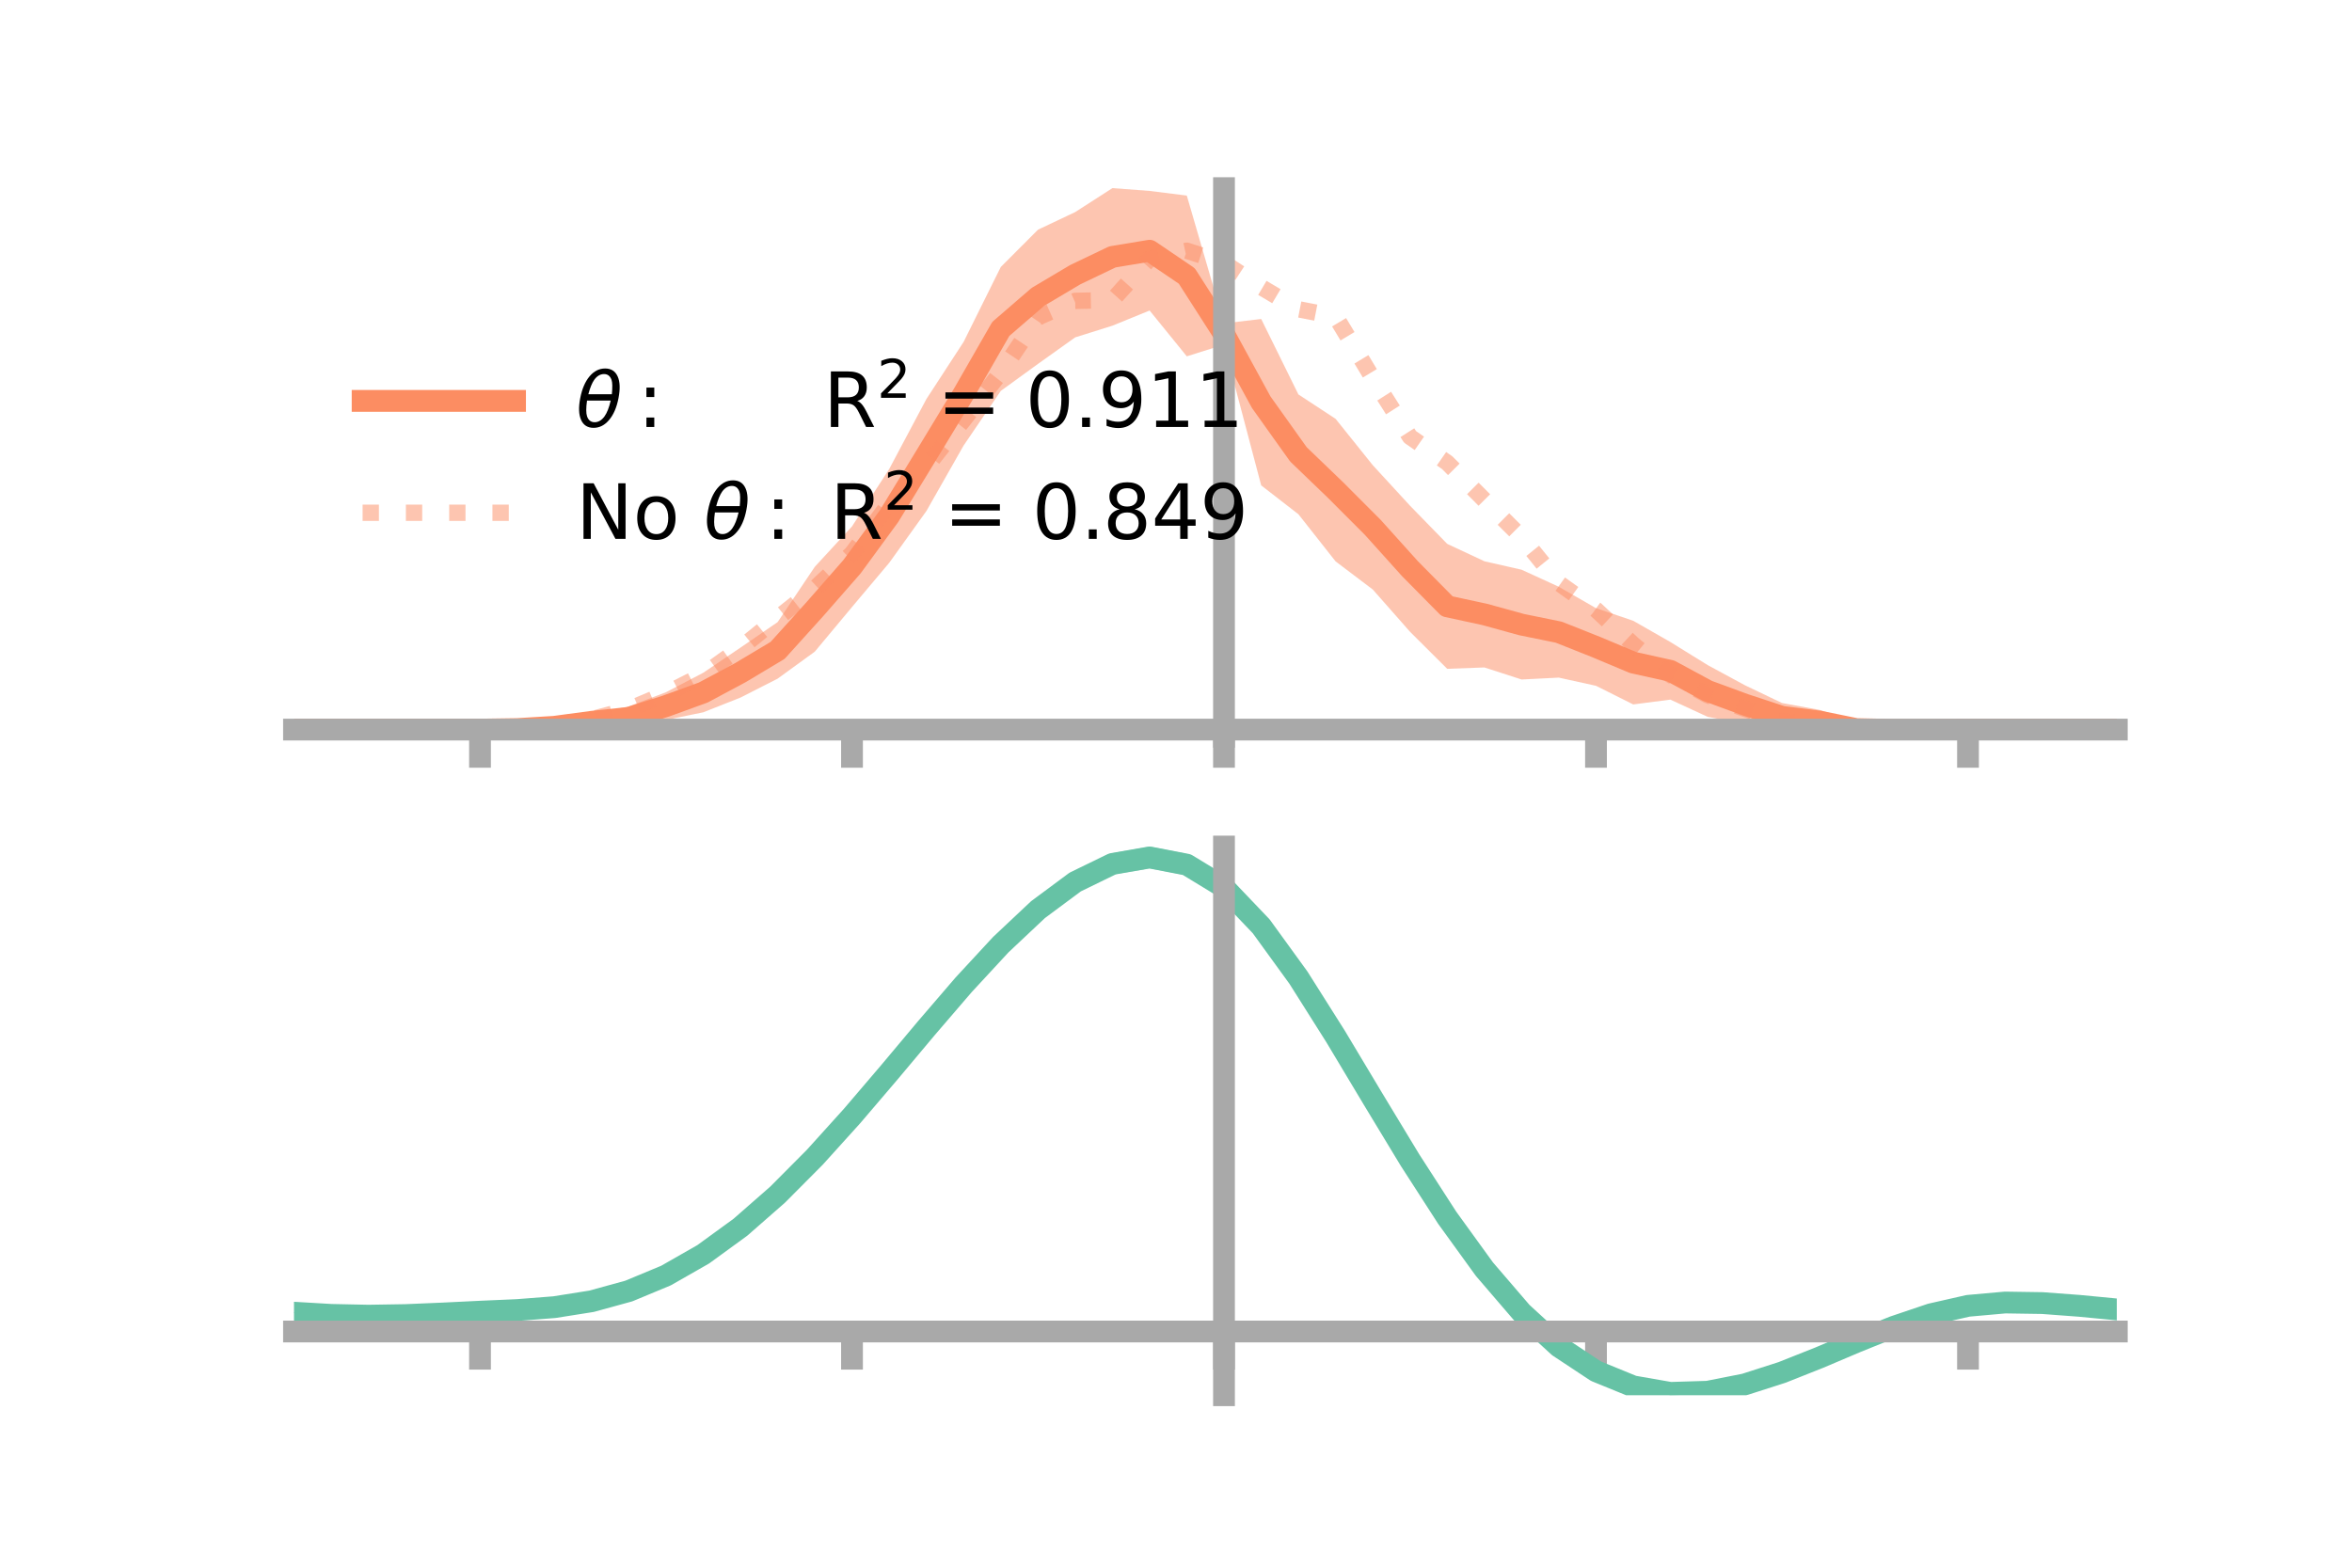
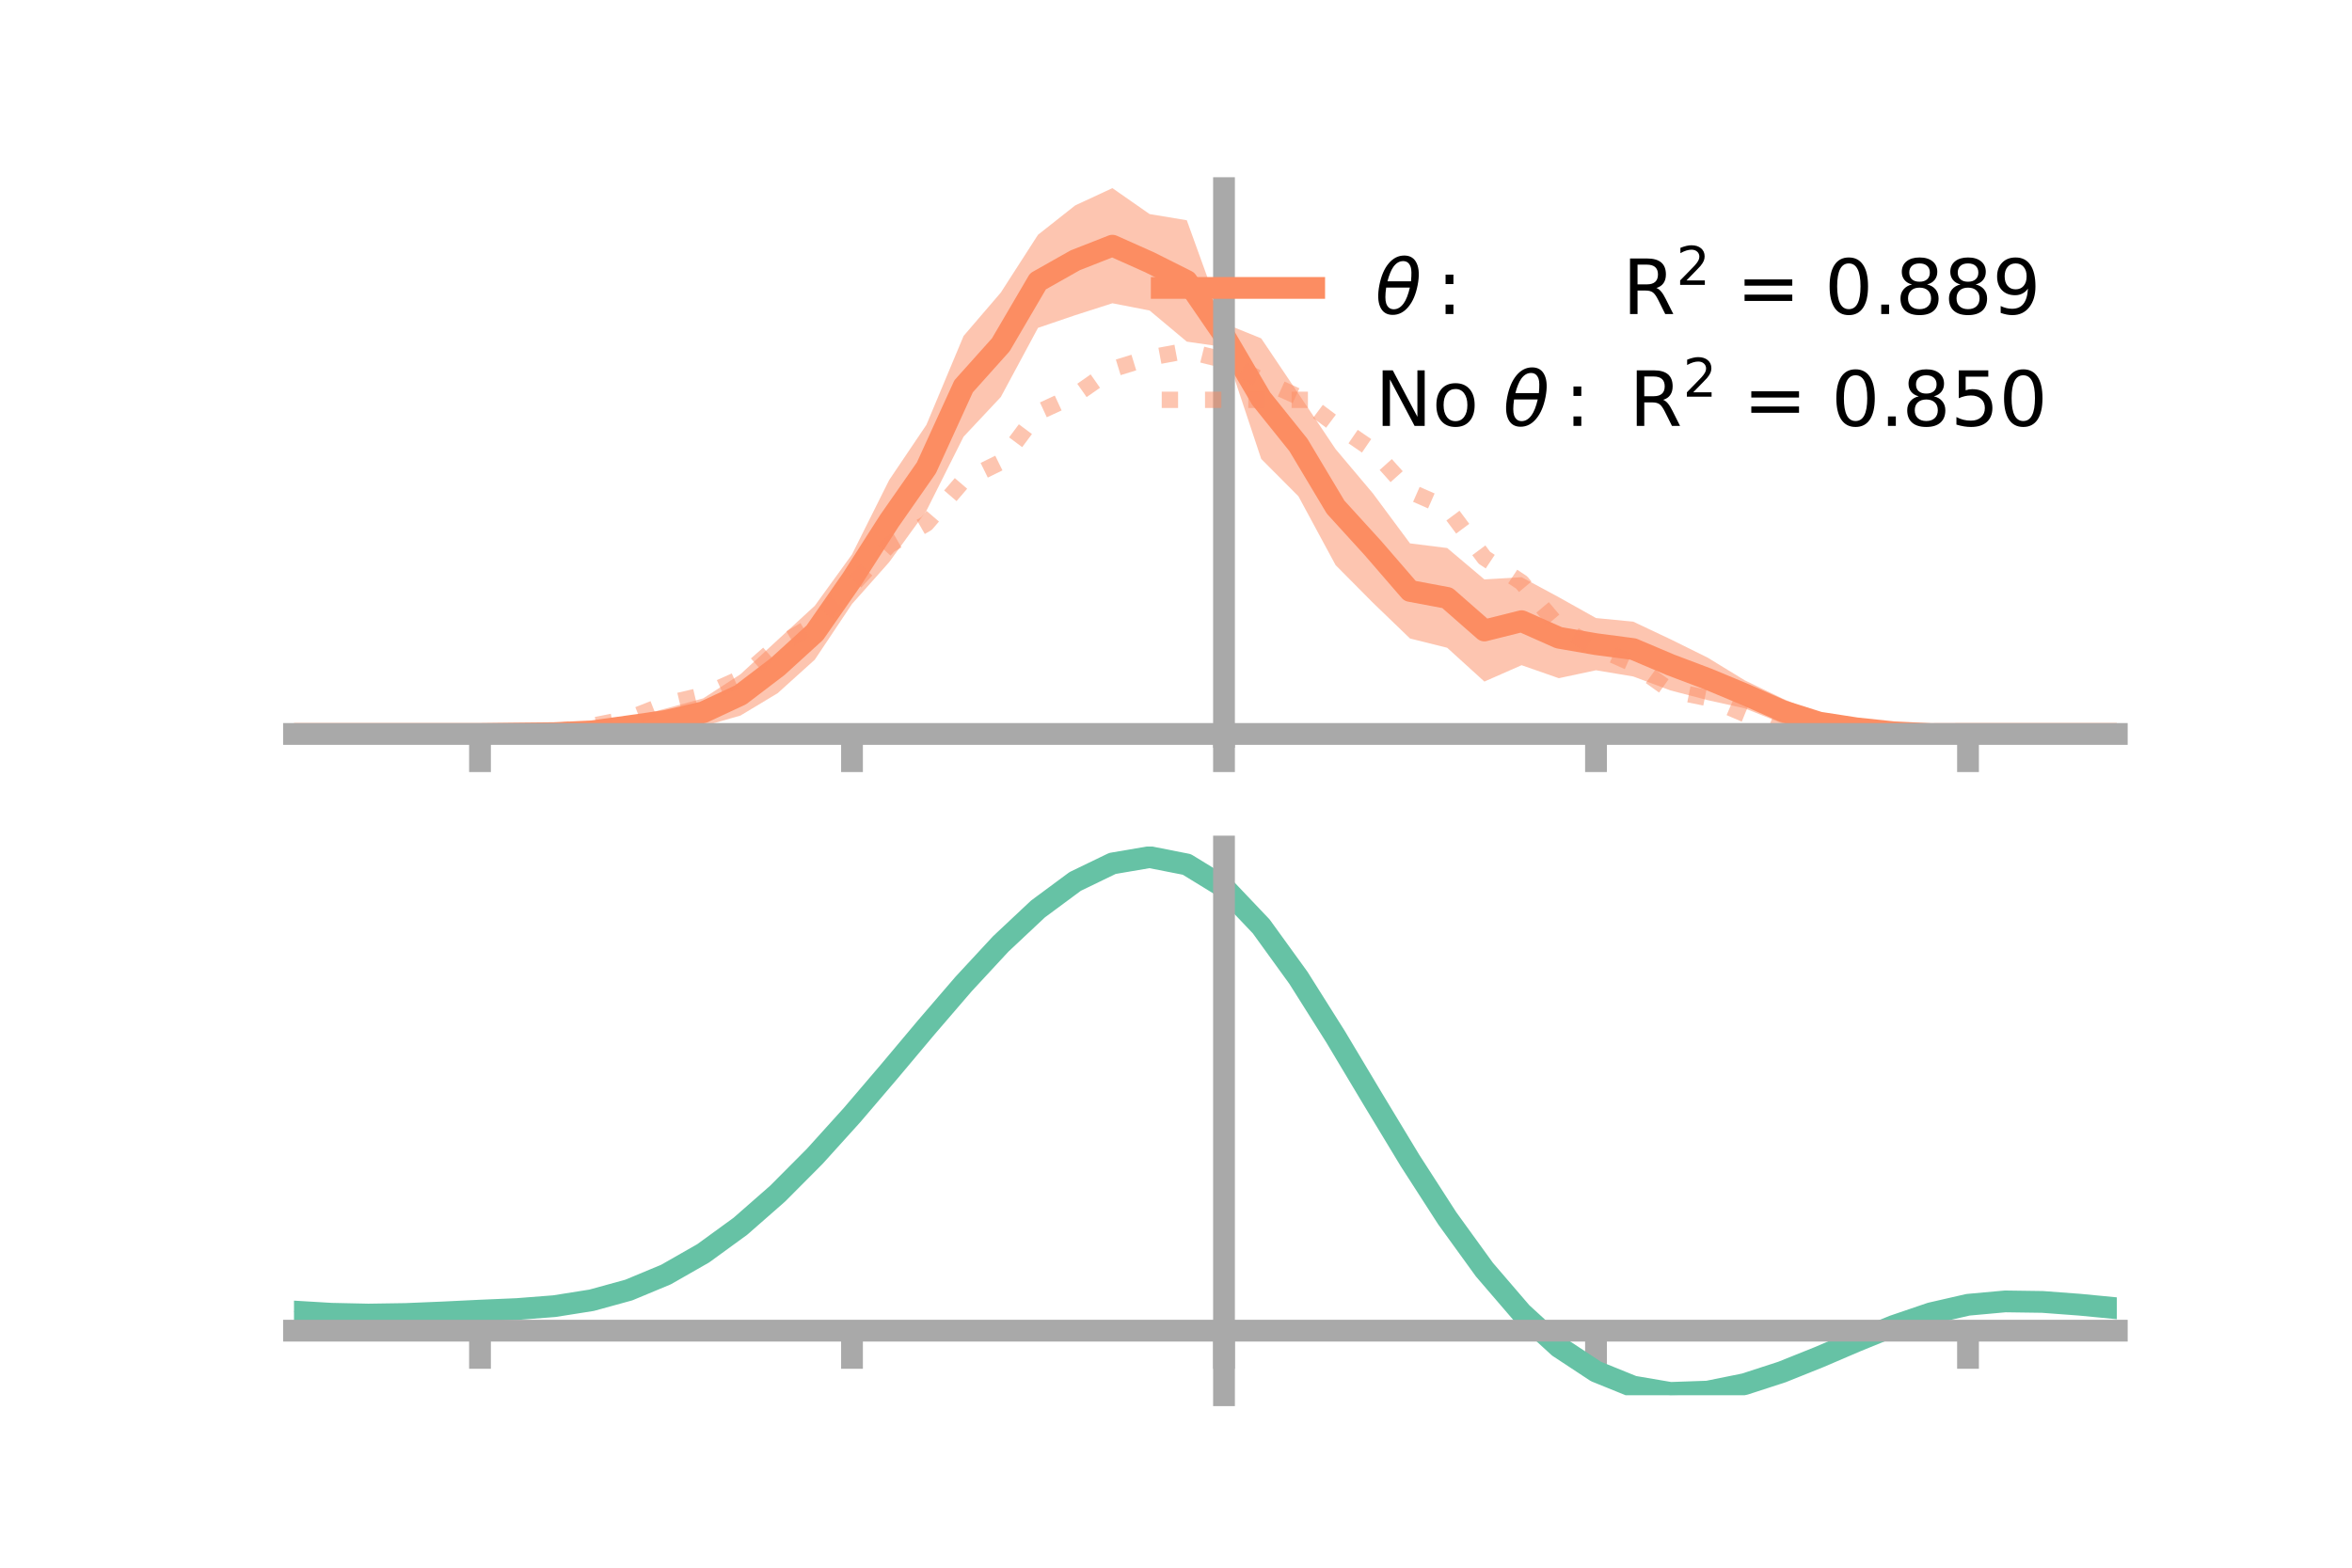
<svg xmlns="http://www.w3.org/2000/svg" xmlns:xlink="http://www.w3.org/1999/xlink" height="144pt" version="1.1" viewBox="0 0 216 144" width="216pt">
  <defs>
    <style type="text/css">*{stroke-linecap:butt;stroke-linejoin:round;}</style>
  </defs>
  <g id="figure_1">
    <g id="patch_1">
      <path d="M 0 144  L 216 144  L 216 0  L 0 0  z " style="fill:none;" />
    </g>
    <g id="axes_1">
      <g id="patch_2">
        <path d="M 27 67.68  L 194.4 67.68  L 194.4 17.28  L 27 17.28  z " style="fill:none;" />
      </g>
      <g id="PolyCollection_1">
-         <path clip-path="url(#pa226fb9b23)" d="M 27 67.017  L 27 67.017  L 30.416 67.017  L 33.833 67.017  L 37.249 67.017  L 40.665 67.017  L 44.082 67.016  L 47.498 66.827  L 50.914 66.389  L 54.331 65.596  L 57.747 64.885  L 61.163 63.584  L 64.58 61.798  L 67.996 59.491  L 71.412 57.145  L 74.829 52.062  L 78.245 48.353  L 81.661 43.083  L 85.078 36.653  L 88.494 31.407  L 91.91 24.522  L 95.327 21.098  L 98.743 19.48  L 102.159 17.28  L 105.576 17.537  L 108.992 17.965  L 112.408 29.704  L 115.824 29.3  L 119.241 36.231  L 122.657 38.473  L 126.073 42.733  L 129.49 46.449  L 132.906 49.957  L 136.322 51.555  L 139.739 52.331  L 143.155 53.898  L 146.571 55.862  L 149.988 57.021  L 153.404 58.973  L 156.82 61.087  L 160.237 62.938  L 163.653 64.574  L 167.069 65.201  L 170.486 66.261  L 173.902 66.667  L 177.318 66.896  L 180.735 67.017  L 184.151 67.017  L 187.567 67.017  L 190.984 67.017  L 194.4 67.017  L 194.4 67.017  L 194.4 67.017  L 190.984 67.017  L 187.567 67.017  L 184.151 67.017  L 180.735 67.019  L 177.318 67.18  L 173.902 67.415  L 170.486 67.68  L 167.069 67.347  L 163.653 67.115  L 160.237 66.504  L 156.82 65.842  L 153.404 64.264  L 149.988 64.705  L 146.571 62.994  L 143.155 62.243  L 139.739 62.415  L 136.322 61.309  L 132.906 61.434  L 129.49 58.029  L 126.073 54.152  L 122.657 51.566  L 119.241 47.236  L 115.824 44.585  L 112.408 31.652  L 108.992 32.731  L 105.576 28.523  L 102.159 29.917  L 98.743 30.988  L 95.327 33.425  L 91.91 35.906  L 88.494 40.927  L 85.078 46.939  L 81.661 51.7  L 78.245 55.758  L 74.829 59.856  L 71.412 62.34  L 67.996 64.079  L 64.58 65.43  L 61.163 66.13  L 57.747 66.996  L 54.331 67.005  L 50.914 67.131  L 47.498 67.109  L 44.082 67.019  L 40.665 67.017  L 37.249 67.017  L 33.833 67.017  L 30.416 67.017  L 27 67.017  z " style="fill:#fc8d62;fill-opacity:0.5;" />
+         <path clip-path="url(#pbd2f6eb999)" d="M 27 67.418  L 27 67.418  L 30.416 67.418  L 33.833 67.418  L 37.249 67.418  L 40.665 67.418  L 44.082 67.418  L 47.498 67.262  L 50.914 67.083  L 54.331 66.679  L 57.747 65.971  L 61.163 65.078  L 64.58 64.148  L 67.996 61.938  L 71.412 58.786  L 74.829 55.642  L 78.245 50.924  L 81.661 44.09  L 85.078 39.023  L 88.494 30.857  L 91.91 26.874  L 95.327 21.564  L 98.743 18.868  L 102.159 17.28  L 105.576 19.664  L 108.992 20.232  L 112.408 29.695  L 115.824 31.08  L 119.241 36.16  L 122.657 41.254  L 126.073 45.308  L 129.49 49.912  L 132.906 50.339  L 136.322 53.222  L 139.739 53.017  L 143.155 54.858  L 146.571 56.771  L 149.988 57.102  L 153.404 58.715  L 156.82 60.404  L 160.237 62.493  L 163.653 64.143  L 167.069 65.626  L 170.486 66.396  L 173.902 66.991  L 177.318 67.315  L 180.735 67.418  L 184.151 67.418  L 187.567 67.418  L 190.984 67.418  L 194.4 67.418  L 194.4 67.418  L 194.4 67.418  L 190.984 67.418  L 187.567 67.418  L 184.151 67.418  L 180.735 67.418  L 177.318 67.54  L 173.902 67.535  L 170.486 67.409  L 167.069 67.122  L 163.653 66.438  L 160.237 65.069  L 156.82 64.31  L 153.404 63.418  L 149.988 62.137  L 146.571 61.567  L 143.155 62.296  L 139.739 61.102  L 136.322 62.605  L 132.906 59.501  L 129.49 58.648  L 126.073 55.354  L 122.657 51.908  L 119.241 45.582  L 115.824 42.151  L 112.408 31.878  L 108.992 31.381  L 105.576 28.522  L 102.159 27.856  L 98.743 28.952  L 95.327 30.116  L 91.91 36.469  L 88.494 40.11  L 85.078 46.915  L 81.661 51.635  L 78.245 55.481  L 74.829 60.594  L 71.412 63.677  L 67.996 65.73  L 64.58 66.707  L 61.163 67.361  L 57.747 67.444  L 54.331 67.68  L 50.914 67.6  L 47.498 67.493  L 44.082 67.418  L 40.665 67.418  L 37.249 67.418  L 33.833 67.418  L 30.416 67.418  L 27 67.418  z " style="fill:#fc8d62;fill-opacity:0.5;" />
      </g>
      <g id="matplotlib.axis_1">
        <g id="xtick_1">
          <g id="line2d_1">
            <defs>
-               <path d="M 0 0  L 0 3.5  " id="m99a536f2c2" style="stroke:#a9a9a9;stroke-width:2;" />
+               <path d="M 0 0  L 0 3.5  " id="m610ccee5aa" style="stroke:#a9a9a9;stroke-width:2;" />
            </defs>
            <g>
-               <use style="fill:#a9a9a9;stroke:#a9a9a9;stroke-width:2;" x="44.082" xlink:href="#m99a536f2c2" y="67.017" />
+               <use style="fill:#a9a9a9;stroke:#a9a9a9;stroke-width:2;" x="44.082" xlink:href="#m610ccee5aa" y="67.418" />
            </g>
          </g>
        </g>
        <g id="xtick_2">
          <g id="line2d_2">
            <g>
-               <use style="fill:#a9a9a9;stroke:#a9a9a9;stroke-width:2;" x="78.245" xlink:href="#m99a536f2c2" y="67.017" />
+               <use style="fill:#a9a9a9;stroke:#a9a9a9;stroke-width:2;" x="78.245" xlink:href="#m610ccee5aa" y="67.418" />
            </g>
          </g>
        </g>
        <g id="xtick_3">
          <g id="line2d_3">
            <g>
-               <use style="fill:#a9a9a9;stroke:#a9a9a9;stroke-width:2;" x="112.408" xlink:href="#m99a536f2c2" y="67.017" />
+               <use style="fill:#a9a9a9;stroke:#a9a9a9;stroke-width:2;" x="112.408" xlink:href="#m610ccee5aa" y="67.418" />
            </g>
          </g>
        </g>
        <g id="xtick_4">
          <g id="line2d_4">
            <g>
-               <use style="fill:#a9a9a9;stroke:#a9a9a9;stroke-width:2;" x="146.571" xlink:href="#m99a536f2c2" y="67.017" />
+               <use style="fill:#a9a9a9;stroke:#a9a9a9;stroke-width:2;" x="146.571" xlink:href="#m610ccee5aa" y="67.418" />
            </g>
          </g>
        </g>
        <g id="xtick_5">
          <g id="line2d_5">
            <g>
-               <use style="fill:#a9a9a9;stroke:#a9a9a9;stroke-width:2;" x="180.735" xlink:href="#m99a536f2c2" y="67.017" />
+               <use style="fill:#a9a9a9;stroke:#a9a9a9;stroke-width:2;" x="180.735" xlink:href="#m610ccee5aa" y="67.418" />
            </g>
          </g>
        </g>
      </g>
      <g id="matplotlib.axis_2" />
      <g id="line2d_6">
-         <path clip-path="url(#pa226fb9b23)" d="M 27 67.017  L 30.416 67.017  L 33.833 67.017  L 37.249 67.017  L 40.665 67.017  L 44.082 67.017  L 47.498 66.968  L 50.914 66.76  L 54.331 66.301  L 57.747 65.941  L 61.163 64.857  L 64.58 63.614  L 67.996 61.785  L 71.412 59.743  L 74.829 55.959  L 78.245 52.056  L 81.661 47.392  L 85.078 41.796  L 88.494 36.167  L 91.91 30.214  L 95.327 27.262  L 98.743 25.234  L 102.159 23.598  L 105.576 23.03  L 108.992 25.348  L 112.408 30.678  L 115.824 36.942  L 119.241 41.734  L 122.657 45.02  L 126.073 48.443  L 129.49 52.239  L 132.906 55.696  L 136.322 56.432  L 139.739 57.373  L 143.155 58.07  L 146.571 59.428  L 149.988 60.863  L 153.404 61.619  L 156.82 63.465  L 160.237 64.721  L 163.653 65.845  L 167.069 66.274  L 170.486 66.97  L 173.902 67.041  L 177.318 67.038  L 180.735 67.018  L 184.151 67.017  L 187.567 67.017  L 190.984 67.017  L 194.4 67.017  " style="fill:none;stroke:#fc8d62;stroke-linecap:square;stroke-width:2;" />
+         <path clip-path="url(#pbd2f6eb999)" d="M 27 67.418  L 30.416 67.418  L 33.833 67.418  L 37.249 67.418  L 40.665 67.418  L 44.082 67.418  L 47.498 67.377  L 50.914 67.341  L 54.331 67.18  L 57.747 66.707  L 61.163 66.219  L 64.58 65.428  L 67.996 63.834  L 71.412 61.231  L 74.829 58.118  L 78.245 53.203  L 81.661 47.862  L 85.078 42.969  L 88.494 35.484  L 91.91 31.671  L 95.327 25.84  L 98.743 23.91  L 102.159 22.568  L 105.576 24.093  L 108.992 25.807  L 112.408 30.787  L 115.824 36.615  L 119.241 40.871  L 122.657 46.581  L 126.073 50.331  L 129.49 54.28  L 132.906 54.92  L 136.322 57.914  L 139.739 57.059  L 143.155 58.577  L 146.571 59.169  L 149.988 59.619  L 153.404 61.066  L 156.82 62.357  L 160.237 63.781  L 163.653 65.291  L 167.069 66.374  L 170.486 66.902  L 173.902 67.263  L 177.318 67.428  L 180.735 67.418  L 184.151 67.418  L 187.567 67.418  L 190.984 67.418  L 194.4 67.418  " style="fill:none;stroke:#fc8d62;stroke-linecap:square;stroke-width:2;" />
      </g>
      <g id="line2d_7">
-         <path clip-path="url(#pa226fb9b23)" d="M 27 67.017  L 30.416 67.017  L 33.833 67.017  L 37.249 67.017  L 40.665 67.017  L 44.082 67.017  L 47.498 66.927  L 50.914 66.594  L 54.331 66.068  L 57.747 65.154  L 61.163 63.71  L 64.58 61.982  L 67.996 59.54  L 71.412 56.77  L 74.829 54.047  L 78.245 50.832  L 81.661 46.276  L 85.078 42.877  L 88.494 38.571  L 91.91 34.218  L 95.327 29.15  L 98.743 27.637  L 102.159 27.567  L 105.576 23.778  L 108.992 23.03  L 112.408 24.152  L 115.824 26.38  L 119.241 28.406  L 122.657 29.069  L 126.073 34.742  L 129.49 40.126  L 132.906 42.5  L 136.322 45.931  L 139.739 49.338  L 143.155 53.559  L 146.571 56.005  L 149.988 59.192  L 153.404 62.003  L 156.82 63.854  L 160.237 65.106  L 163.653 66.249  L 167.069 66.711  L 170.486 67.044  L 173.902 67.159  L 177.318 67.074  L 180.735 67.018  L 184.151 67.017  L 187.567 67.017  L 190.984 67.017  L 194.4 67.017  " style="fill:none;stroke:#fc8d62;stroke-dasharray:1.5,2.475;stroke-dashoffset:0;stroke-opacity:0.5;stroke-width:1.5;" />
+         <path clip-path="url(#pbd2f6eb999)" d="M 27 67.418  L 30.416 67.418  L 33.833 67.418  L 37.249 67.418  L 40.665 67.418  L 44.082 67.418  L 47.498 67.364  L 50.914 67.213  L 54.331 66.682  L 57.747 65.999  L 61.163 64.651  L 64.58 63.853  L 67.996 62.324  L 71.412 59.324  L 74.829 57.33  L 78.245 53.784  L 81.661 50.063  L 85.078 48.098  L 88.494 44.124  L 91.91 42.447  L 95.327 37.873  L 98.743 36.297  L 102.159 33.907  L 105.576 32.855  L 108.992 32.218  L 112.408 33.072  L 115.824 34.904  L 119.241 36.447  L 122.657 39  L 126.073 41.342  L 129.49 45.152  L 132.906 46.655  L 136.322 51.234  L 139.739 53.499  L 143.155 57.564  L 146.571 59.461  L 149.988 60.988  L 153.404 63.44  L 156.82 64.121  L 160.237 65.59  L 163.653 66.978  L 167.069 67.158  L 170.486 67.447  L 173.902 67.406  L 177.318 67.444  L 180.735 67.418  L 184.151 67.418  L 187.567 67.418  L 190.984 67.418  L 194.4 67.418  " style="fill:none;stroke:#fc8d62;stroke-dasharray:1.5,2.475;stroke-dashoffset:0;stroke-opacity:0.5;stroke-width:1.5;" />
      </g>
      <g id="patch_3">
        <path d="M 112.408 67.68  L 112.408 17.28  " style="fill:none;stroke:#a9a9a9;stroke-linecap:square;stroke-linejoin:miter;stroke-width:2;" />
      </g>
      <g id="patch_4">
        <path d="M 194.4 67.68  L 194.4 17.28  " style="fill:none;" />
      </g>
      <g id="patch_5">
-         <path d="M 27 67.017  L 194.4 67.017  " style="fill:none;stroke:#a9a9a9;stroke-linecap:square;stroke-linejoin:miter;stroke-width:2;" />
+         <path d="M 27 67.418  L 194.4 67.418  " style="fill:none;stroke:#a9a9a9;stroke-linecap:square;stroke-linejoin:miter;stroke-width:2;" />
      </g>
      <g id="patch_6">
        <path d="M 27 17.28  L 194.4 17.28  " style="fill:none;" />
      </g>
      <g id="legend_1">
        <g id="line2d_8">
-           <path d="M 33.3 36.824  L 47.3 36.824  " style="fill:none;stroke:#fc8d62;stroke-linecap:square;stroke-width:2;" />
+           <path d="M 106.69 26.449  L 120.69 26.449  " style="fill:none;stroke:#fc8d62;stroke-linecap:square;stroke-width:2;" />
        </g>
        <g id="line2d_9" />
        <g id="text_1">
-           <g transform="translate(52.9 39.27422)scale(0.07 -0.07)">
+           <g transform="translate(126.29 28.89891)scale(0.07 -0.07)">
            <defs>
              <path d="M 45.516 34.672  L 14.453 34.672  Q 12.359 20.062 14.5 13.875  Q 17.188 6.25 24.469 6.25  Q 31.781 6.25 37.359 13.922  Q 42.234 20.656 45.516 34.672  z M 47.016 42.969  Q 48.344 56.844 46.625 61.719  Q 43.953 69.438 36.766 69.438  Q 29.297 69.438 23.828 61.812  Q 19.531 55.672 16.156 42.969  z M 38.188 76.766  Q 49.906 76.766 54.594 66.406  Q 59.281 56.109 55.719 37.844  Q 52.203 19.625 43.453 9.281  Q 34.766 -1.125 23.047 -1.125  Q 11.281 -1.125 6.641 9.281  Q 2 19.625 5.516 37.844  Q 9.078 56.109 17.719 66.406  Q 26.422 76.766 38.188 76.766  z " id="DejaVuSans-Oblique-952" />
              <path d="M 11.719 12.406  L 22.016 12.406  L 22.016 0  L 11.719 0  z M 11.719 51.703  L 22.016 51.703  L 22.016 39.312  L 11.719 39.312  z " id="DejaVuSans-58" />
              <path id="DejaVuSans-32" />
              <path d="M 44.391 34.188  Q 47.562 33.109 50.562 29.594  Q 53.562 26.078 56.594 19.922  L 66.609 0  L 56 0  L 46.688 18.703  Q 43.062 26.031 39.672 28.422  Q 36.281 30.812 30.422 30.812  L 19.672 30.812  L 19.672 0  L 9.812 0  L 9.812 72.906  L 32.078 72.906  Q 44.578 72.906 50.734 67.672  Q 56.891 62.453 56.891 51.906  Q 56.891 45.016 53.688 40.469  Q 50.484 35.938 44.391 34.188  z M 19.672 64.797  L 19.672 38.922  L 32.078 38.922  Q 39.203 38.922 42.844 42.219  Q 46.484 45.516 46.484 51.906  Q 46.484 58.297 42.844 61.547  Q 39.203 64.797 32.078 64.797  z " id="DejaVuSans-82" />
              <path d="M 19.188 8.297  L 53.609 8.297  L 53.609 0  L 7.328 0  L 7.328 8.297  Q 12.938 14.109 22.625 23.891  Q 32.328 33.688 34.812 36.531  Q 39.547 41.844 41.422 45.531  Q 43.312 49.219 43.312 52.781  Q 43.312 58.594 39.234 62.25  Q 35.156 65.922 28.609 65.922  Q 23.969 65.922 18.812 64.312  Q 13.672 62.703 7.812 59.422  L 7.812 69.391  Q 13.766 71.781 18.938 73  Q 24.125 74.219 28.422 74.219  Q 39.75 74.219 46.484 68.547  Q 53.219 62.891 53.219 53.422  Q 53.219 48.922 51.531 44.891  Q 49.859 40.875 45.406 35.406  Q 44.188 33.984 37.641 27.219  Q 31.109 20.453 19.188 8.297  z " id="DejaVuSans-50" />
              <path d="M 10.594 45.406  L 73.188 45.406  L 73.188 37.203  L 10.594 37.203  z M 10.594 25.484  L 73.188 25.484  L 73.188 17.188  L 10.594 17.188  z " id="DejaVuSans-61" />
              <path d="M 31.781 66.406  Q 24.172 66.406 20.328 58.906  Q 16.5 51.422 16.5 36.375  Q 16.5 21.391 20.328 13.891  Q 24.172 6.391 31.781 6.391  Q 39.453 6.391 43.281 13.891  Q 47.125 21.391 47.125 36.375  Q 47.125 51.422 43.281 58.906  Q 39.453 66.406 31.781 66.406  z M 31.781 74.219  Q 44.047 74.219 50.516 64.516  Q 56.984 54.828 56.984 36.375  Q 56.984 17.969 50.516 8.266  Q 44.047 -1.422 31.781 -1.422  Q 19.531 -1.422 13.062 8.266  Q 6.594 17.969 6.594 36.375  Q 6.594 54.828 13.062 64.516  Q 19.531 74.219 31.781 74.219  z " id="DejaVuSans-48" />
              <path d="M 10.688 12.406  L 21 12.406  L 21 0  L 10.688 0  z " id="DejaVuSans-46" />
+               <path d="M 31.781 34.625  Q 24.75 34.625 20.719 30.859  Q 16.703 27.094 16.703 20.516  Q 16.703 13.922 20.719 10.156  Q 24.75 6.391 31.781 6.391  Q 38.812 6.391 42.859 10.172  Q 46.922 13.969 46.922 20.516  Q 46.922 27.094 42.891 30.859  Q 38.875 34.625 31.781 34.625  z M 21.922 38.812  Q 15.578 40.375 12.031 44.719  Q 8.5 49.078 8.5 55.328  Q 8.5 64.062 14.719 69.141  Q 20.953 74.219 31.781 74.219  Q 42.672 74.219 48.875 69.141  Q 55.078 64.062 55.078 55.328  Q 55.078 49.078 51.531 44.719  Q 48 40.375 41.703 38.812  Q 48.828 37.156 52.797 32.312  Q 56.781 27.484 56.781 20.516  Q 56.781 9.906 50.312 4.234  Q 43.844 -1.422 31.781 -1.422  Q 19.734 -1.422 13.25 4.234  Q 6.781 9.906 6.781 20.516  Q 6.781 27.484 10.781 32.312  Q 14.797 37.156 21.922 38.812  z M 18.312 54.391  Q 18.312 48.734 21.844 45.562  Q 25.391 42.391 31.781 42.391  Q 38.141 42.391 41.719 45.562  Q 45.312 48.734 45.312 54.391  Q 45.312 60.062 41.719 63.234  Q 38.141 66.406 31.781 66.406  Q 25.391 66.406 21.844 63.234  Q 18.312 60.062 18.312 54.391  z " id="DejaVuSans-56" />
              <path d="M 10.984 1.516  L 10.984 10.5  Q 14.703 8.734 18.5 7.812  Q 22.312 6.891 25.984 6.891  Q 35.75 6.891 40.891 13.453  Q 46.047 20.016 46.781 33.406  Q 43.953 29.203 39.594 26.953  Q 35.25 24.703 29.984 24.703  Q 19.047 24.703 12.672 31.312  Q 6.297 37.938 6.297 49.422  Q 6.297 60.641 12.938 67.422  Q 19.578 74.219 30.609 74.219  Q 43.266 74.219 49.922 64.516  Q 56.594 54.828 56.594 36.375  Q 56.594 19.141 48.406 8.859  Q 40.234 -1.422 26.422 -1.422  Q 22.703 -1.422 18.891 -0.688  Q 15.094 0.047 10.984 1.516  z M 30.609 32.422  Q 37.25 32.422 41.125 36.953  Q 45.016 41.5 45.016 49.422  Q 45.016 57.281 41.125 61.844  Q 37.25 66.406 30.609 66.406  Q 23.969 66.406 20.094 61.844  Q 16.219 57.281 16.219 49.422  Q 16.219 41.5 20.094 36.953  Q 23.969 32.422 30.609 32.422  z " id="DejaVuSans-57" />
-               <path d="M 12.406 8.297  L 28.516 8.297  L 28.516 63.922  L 10.984 60.406  L 10.984 69.391  L 28.422 72.906  L 38.281 72.906  L 38.281 8.297  L 54.391 8.297  L 54.391 0  L 12.406 0  z " id="DejaVuSans-49" />
            </defs>
            <use transform="translate(0 0.765625)" xlink:href="#DejaVuSans-Oblique-952" />
            <use transform="translate(80.66406 0.765625)" xlink:href="#DejaVuSans-58" />
            <use transform="translate(133.8379 0.765625)" xlink:href="#DejaVuSans-32" />
            <use transform="translate(165.625 0.765625)" xlink:href="#DejaVuSans-32" />
            <use transform="translate(197.4121 0.765625)" xlink:href="#DejaVuSans-32" />
            <use transform="translate(229.1992 0.765625)" xlink:href="#DejaVuSans-32" />
            <use transform="translate(260.9863 0.765625)" xlink:href="#DejaVuSans-32" />
            <use transform="translate(292.7734 0.765625)" xlink:href="#DejaVuSans-32" />
            <use transform="translate(324.5605 0.765625)" xlink:href="#DejaVuSans-82" />
            <use transform="translate(395 39.04688)scale(0.7)" xlink:href="#DejaVuSans-50" />
            <use transform="translate(442.2705 0.765625)" xlink:href="#DejaVuSans-32" />
            <use transform="translate(474.0576 0.765625)" xlink:href="#DejaVuSans-61" />
            <use transform="translate(557.8467 0.765625)" xlink:href="#DejaVuSans-32" />
            <use transform="translate(589.6338 0.765625)" xlink:href="#DejaVuSans-48" />
            <use transform="translate(653.2568 0.765625)" xlink:href="#DejaVuSans-46" />
-             <use transform="translate(685.0439 0.765625)" xlink:href="#DejaVuSans-57" />
-             <use transform="translate(748.667 0.765625)" xlink:href="#DejaVuSans-49" />
-             <use transform="translate(812.29 0.765625)" xlink:href="#DejaVuSans-49" />
+             <use transform="translate(682.4189 0.765625)" xlink:href="#DejaVuSans-56" />
+             <use transform="translate(746.042 0.765625)" xlink:href="#DejaVuSans-56" />
+             <use transform="translate(809.665 0.765625)" xlink:href="#DejaVuSans-57" />
          </g>
        </g>
        <g id="line2d_10">
-           <path d="M 33.3 47.099  L 47.3 47.099  " style="fill:none;stroke:#fc8d62;stroke-dasharray:1.5,2.475;stroke-dashoffset:0;stroke-opacity:0.5;stroke-width:1.5;" />
+           <path d="M 106.69 36.724  L 120.69 36.724  " style="fill:none;stroke:#fc8d62;stroke-dasharray:1.5,2.475;stroke-dashoffset:0;stroke-opacity:0.5;stroke-width:1.5;" />
        </g>
        <g id="line2d_11" />
        <g id="text_2">
-           <g transform="translate(52.9 49.54891)scale(0.07 -0.07)">
+           <g transform="translate(126.29 39.17359)scale(0.07 -0.07)">
            <defs>
              <path d="M 9.812 72.906  L 23.094 72.906  L 55.422 11.922  L 55.422 72.906  L 64.984 72.906  L 64.984 0  L 51.703 0  L 19.391 60.984  L 19.391 0  L 9.812 0  z " id="DejaVuSans-78" />
              <path d="M 30.609 48.391  Q 23.391 48.391 19.188 42.75  Q 14.984 37.109 14.984 27.297  Q 14.984 17.484 19.156 11.844  Q 23.344 6.203 30.609 6.203  Q 37.797 6.203 41.984 11.859  Q 46.188 17.531 46.188 27.297  Q 46.188 37.016 41.984 42.703  Q 37.797 48.391 30.609 48.391  z M 30.609 56  Q 42.328 56 49.016 48.375  Q 55.719 40.766 55.719 27.297  Q 55.719 13.875 49.016 6.219  Q 42.328 -1.422 30.609 -1.422  Q 18.844 -1.422 12.172 6.219  Q 5.516 13.875 5.516 27.297  Q 5.516 40.766 12.172 48.375  Q 18.844 56 30.609 56  z " id="DejaVuSans-111" />
-               <path d="M 31.781 34.625  Q 24.75 34.625 20.719 30.859  Q 16.703 27.094 16.703 20.516  Q 16.703 13.922 20.719 10.156  Q 24.75 6.391 31.781 6.391  Q 38.812 6.391 42.859 10.172  Q 46.922 13.969 46.922 20.516  Q 46.922 27.094 42.891 30.859  Q 38.875 34.625 31.781 34.625  z M 21.922 38.812  Q 15.578 40.375 12.031 44.719  Q 8.5 49.078 8.5 55.328  Q 8.5 64.062 14.719 69.141  Q 20.953 74.219 31.781 74.219  Q 42.672 74.219 48.875 69.141  Q 55.078 64.062 55.078 55.328  Q 55.078 49.078 51.531 44.719  Q 48 40.375 41.703 38.812  Q 48.828 37.156 52.797 32.312  Q 56.781 27.484 56.781 20.516  Q 56.781 9.906 50.312 4.234  Q 43.844 -1.422 31.781 -1.422  Q 19.734 -1.422 13.25 4.234  Q 6.781 9.906 6.781 20.516  Q 6.781 27.484 10.781 32.312  Q 14.797 37.156 21.922 38.812  z M 18.312 54.391  Q 18.312 48.734 21.844 45.562  Q 25.391 42.391 31.781 42.391  Q 38.141 42.391 41.719 45.562  Q 45.312 48.734 45.312 54.391  Q 45.312 60.062 41.719 63.234  Q 38.141 66.406 31.781 66.406  Q 25.391 66.406 21.844 63.234  Q 18.312 60.062 18.312 54.391  z " id="DejaVuSans-56" />
-               <path d="M 37.797 64.312  L 12.891 25.391  L 37.797 25.391  z M 35.203 72.906  L 47.609 72.906  L 47.609 25.391  L 58.016 25.391  L 58.016 17.188  L 47.609 17.188  L 47.609 0  L 37.797 0  L 37.797 17.188  L 4.891 17.188  L 4.891 26.703  z " id="DejaVuSans-52" />
+               <path d="M 10.797 72.906  L 49.516 72.906  L 49.516 64.594  L 19.828 64.594  L 19.828 46.734  Q 21.969 47.469 24.109 47.828  Q 26.266 48.188 28.422 48.188  Q 40.625 48.188 47.75 41.5  Q 54.891 34.812 54.891 23.391  Q 54.891 11.625 47.562 5.094  Q 40.234 -1.422 26.906 -1.422  Q 22.312 -1.422 17.547 -0.641  Q 12.797 0.141 7.719 1.703  L 7.719 11.625  Q 12.109 9.234 16.797 8.062  Q 21.484 6.891 26.703 6.891  Q 35.156 6.891 40.078 11.328  Q 45.016 15.766 45.016 23.391  Q 45.016 31 40.078 35.438  Q 35.156 39.891 26.703 39.891  Q 22.75 39.891 18.812 39.016  Q 14.891 38.141 10.797 36.281  z " id="DejaVuSans-53" />
            </defs>
            <use transform="translate(0 0.765625)" xlink:href="#DejaVuSans-78" />
            <use transform="translate(74.80469 0.765625)" xlink:href="#DejaVuSans-111" />
            <use transform="translate(135.9863 0.765625)" xlink:href="#DejaVuSans-32" />
            <use transform="translate(167.7734 0.765625)" xlink:href="#DejaVuSans-Oblique-952" />
            <use transform="translate(248.4375 0.765625)" xlink:href="#DejaVuSans-58" />
            <use transform="translate(301.6113 0.765625)" xlink:href="#DejaVuSans-32" />
            <use transform="translate(333.3984 0.765625)" xlink:href="#DejaVuSans-82" />
            <use transform="translate(403.8379 39.04688)scale(0.7)" xlink:href="#DejaVuSans-50" />
            <use transform="translate(451.1084 0.765625)" xlink:href="#DejaVuSans-32" />
            <use transform="translate(482.8955 0.765625)" xlink:href="#DejaVuSans-61" />
            <use transform="translate(566.6846 0.765625)" xlink:href="#DejaVuSans-32" />
            <use transform="translate(598.4717 0.765625)" xlink:href="#DejaVuSans-48" />
            <use transform="translate(662.0947 0.765625)" xlink:href="#DejaVuSans-46" />
            <use transform="translate(691.2568 0.765625)" xlink:href="#DejaVuSans-56" />
-             <use transform="translate(754.8799 0.765625)" xlink:href="#DejaVuSans-52" />
-             <use transform="translate(818.5029 0.765625)" xlink:href="#DejaVuSans-57" />
+             <use transform="translate(754.8799 0.765625)" xlink:href="#DejaVuSans-53" />
+             <use transform="translate(818.5029 0.765625)" xlink:href="#DejaVuSans-48" />
          </g>
        </g>
      </g>
    </g>
    <g id="axes_2">
      <g id="patch_7">
        <path d="M 27 128.16  L 194.4 128.16  L 194.4 77.76  L 27 77.76  z " style="fill:none;" />
      </g>
      <g id="PolyCollection_2">
-         <path clip-path="url(#p19f3b398e5)" d="M 27 120.617  L 27 120.537  L 30.416 120.748  L 33.833 120.82  L 37.249 120.758  L 40.665 120.603  L 44.082 120.428  L 47.498 120.274  L 50.914 120.003  L 54.331 119.455  L 57.747 118.504  L 61.163 117.059  L 64.58 115.068  L 67.996 112.523  L 71.412 109.455  L 74.829 105.932  L 78.245 102.055  L 81.661 97.952  L 85.078 93.778  L 88.494 89.708  L 91.91 85.931  L 95.327 82.647  L 98.743 80.057  L 102.159 78.363  L 105.576 77.76  L 108.992 78.434  L 112.408 80.551  L 115.824 84.191  L 119.241 88.976  L 122.657 94.47  L 126.073 100.267  L 129.49 106.009  L 132.906 111.398  L 136.322 116.198  L 139.739 120.242  L 143.155 123.427  L 146.571 125.713  L 149.988 127.123  L 153.404 127.725  L 156.82 127.629  L 160.237 126.967  L 163.653 125.891  L 167.069 124.56  L 170.486 123.136  L 173.902 121.776  L 177.318 120.635  L 180.735 119.863  L 184.151 119.56  L 187.567 119.617  L 190.984 119.883  L 194.4 120.224  L 194.4 120.332  L 194.4 120.332  L 190.984 120.017  L 187.567 119.771  L 184.151 119.725  L 180.735 120.032  L 177.318 120.812  L 173.902 121.979  L 170.486 123.383  L 167.069 124.861  L 163.653 126.242  L 160.237 127.358  L 156.82 128.047  L 153.404 128.16  L 149.988 127.572  L 146.571 126.188  L 143.155 123.956  L 139.739 120.865  L 136.322 116.953  L 132.906 112.314  L 129.49 107.107  L 126.073 101.554  L 122.657 95.942  L 119.241 90.62  L 115.824 85.982  L 112.408 82.455  L 108.992 80.41  L 105.576 79.763  L 102.159 80.347  L 98.743 81.978  L 95.327 84.464  L 91.91 87.609  L 88.494 91.218  L 85.078 95.101  L 81.661 99.076  L 78.245 102.979  L 74.829 106.665  L 71.412 110.014  L 67.996 112.933  L 64.58 115.362  L 61.163 117.272  L 57.747 118.672  L 54.331 119.6  L 50.914 120.136  L 47.498 120.397  L 44.082 120.539  L 40.665 120.698  L 37.249 120.833  L 33.833 120.88  L 30.416 120.809  L 27 120.617  z " style="fill:#66c2a5;fill-opacity:0.5;" />
+         <path clip-path="url(#p606c970f43)" d="M 27 120.512  L 27 120.432  L 30.416 120.644  L 33.833 120.718  L 37.249 120.659  L 40.665 120.507  L 44.082 120.334  L 47.498 120.182  L 50.914 119.912  L 54.331 119.364  L 57.747 118.413  L 61.163 116.968  L 64.58 114.979  L 67.996 112.436  L 71.412 109.371  L 74.829 105.853  L 78.245 101.981  L 81.661 97.885  L 85.078 93.719  L 88.494 89.657  L 91.91 85.89  L 95.327 82.616  L 98.743 80.036  L 102.159 78.353  L 105.576 77.76  L 108.992 78.444  L 112.408 80.572  L 115.824 84.22  L 119.241 89.013  L 122.657 94.514  L 126.073 100.316  L 129.49 106.061  L 132.906 111.45  L 136.322 116.249  L 139.739 120.289  L 143.155 123.468  L 146.571 125.746  L 149.988 127.144  L 153.404 127.732  L 156.82 127.619  L 160.237 126.941  L 163.653 125.847  L 167.069 124.5  L 170.486 123.062  L 173.902 121.692  L 177.318 120.544  L 180.735 119.768  L 184.151 119.461  L 187.567 119.515  L 190.984 119.779  L 194.4 120.119  L 194.4 120.224  L 194.4 120.224  L 190.984 119.907  L 187.567 119.662  L 184.151 119.619  L 180.735 119.933  L 177.318 120.723  L 173.902 121.902  L 170.486 123.319  L 167.069 124.809  L 163.653 126.203  L 160.237 127.332  L 156.82 128.034  L 153.404 128.16  L 149.988 127.584  L 146.571 126.212  L 143.155 123.989  L 139.739 120.904  L 136.322 116.994  L 132.906 112.353  L 129.49 107.14  L 126.073 101.578  L 122.657 95.954  L 119.241 90.617  L 115.824 85.964  L 112.408 82.421  L 108.992 80.36  L 105.576 79.699  L 102.159 80.271  L 98.743 81.891  L 95.327 84.369  L 91.91 87.509  L 88.494 91.114  L 85.078 94.995  L 81.661 98.97  L 78.245 102.875  L 74.829 106.564  L 71.412 109.915  L 67.996 112.837  L 64.58 115.268  L 61.163 117.18  L 57.747 118.58  L 54.331 119.508  L 50.914 120.043  L 47.498 120.303  L 44.082 120.444  L 40.665 120.602  L 37.249 120.735  L 33.833 120.78  L 30.416 120.707  L 27 120.512  z " style="fill:#66c2a5;fill-opacity:0.5;" />
      </g>
      <g id="matplotlib.axis_3">
        <g id="xtick_6">
          <g id="line2d_12">
            <g>
-               <use style="fill:#a9a9a9;stroke:#a9a9a9;stroke-width:2;" x="44.082" xlink:href="#m99a536f2c2" y="122.306" />
+               <use style="fill:#a9a9a9;stroke:#a9a9a9;stroke-width:2;" x="44.082" xlink:href="#m610ccee5aa" y="122.229" />
            </g>
          </g>
        </g>
        <g id="xtick_7">
          <g id="line2d_13">
            <g>
-               <use style="fill:#a9a9a9;stroke:#a9a9a9;stroke-width:2;" x="78.245" xlink:href="#m99a536f2c2" y="122.306" />
+               <use style="fill:#a9a9a9;stroke:#a9a9a9;stroke-width:2;" x="78.245" xlink:href="#m610ccee5aa" y="122.229" />
            </g>
          </g>
        </g>
        <g id="xtick_8">
          <g id="line2d_14">
            <g>
-               <use style="fill:#a9a9a9;stroke:#a9a9a9;stroke-width:2;" x="112.408" xlink:href="#m99a536f2c2" y="122.306" />
+               <use style="fill:#a9a9a9;stroke:#a9a9a9;stroke-width:2;" x="112.408" xlink:href="#m610ccee5aa" y="122.229" />
            </g>
          </g>
        </g>
        <g id="xtick_9">
          <g id="line2d_15">
            <g>
-               <use style="fill:#a9a9a9;stroke:#a9a9a9;stroke-width:2;" x="146.571" xlink:href="#m99a536f2c2" y="122.306" />
+               <use style="fill:#a9a9a9;stroke:#a9a9a9;stroke-width:2;" x="146.571" xlink:href="#m610ccee5aa" y="122.229" />
            </g>
          </g>
        </g>
        <g id="xtick_10">
          <g id="line2d_16">
            <g>
-               <use style="fill:#a9a9a9;stroke:#a9a9a9;stroke-width:2;" x="180.735" xlink:href="#m99a536f2c2" y="122.306" />
+               <use style="fill:#a9a9a9;stroke:#a9a9a9;stroke-width:2;" x="180.735" xlink:href="#m610ccee5aa" y="122.229" />
            </g>
          </g>
        </g>
      </g>
      <g id="matplotlib.axis_4" />
      <g id="line2d_17">
-         <path clip-path="url(#p19f3b398e5)" d="M 27 120.577  L 30.416 120.778  L 33.833 120.85  L 37.249 120.795  L 40.665 120.651  L 44.082 120.484  L 47.498 120.335  L 50.914 120.069  L 54.331 119.527  L 57.747 118.588  L 61.163 117.166  L 64.58 115.215  L 67.996 112.728  L 71.412 109.735  L 74.829 106.299  L 78.245 102.517  L 81.661 98.514  L 85.078 94.439  L 88.494 90.463  L 91.91 86.77  L 95.327 83.555  L 98.743 81.018  L 102.159 79.355  L 105.576 78.761  L 108.992 79.422  L 112.408 81.503  L 115.824 85.086  L 119.241 89.798  L 122.657 95.206  L 126.073 100.91  L 129.49 106.558  L 132.906 111.856  L 136.322 116.576  L 139.739 120.554  L 143.155 123.692  L 146.571 125.951  L 149.988 127.347  L 153.404 127.943  L 156.82 127.838  L 160.237 127.163  L 163.653 126.066  L 167.069 124.71  L 170.486 123.26  L 173.902 121.878  L 177.318 120.724  L 180.735 119.948  L 184.151 119.642  L 187.567 119.694  L 190.984 119.95  L 194.4 120.278  " style="fill:none;stroke:#66c2a5;stroke-linecap:square;stroke-width:2;" />
+         <path clip-path="url(#p606c970f43)" d="M 27 120.472  L 30.416 120.675  L 33.833 120.749  L 37.249 120.697  L 40.665 120.555  L 44.082 120.389  L 47.498 120.243  L 50.914 119.977  L 54.331 119.436  L 57.747 118.497  L 61.163 117.074  L 64.58 115.123  L 67.996 112.637  L 71.412 109.643  L 74.829 106.208  L 78.245 102.428  L 81.661 98.427  L 85.078 94.357  L 88.494 90.386  L 91.91 86.699  L 95.327 83.492  L 98.743 80.964  L 102.159 79.312  L 105.576 78.729  L 108.992 79.402  L 112.408 81.496  L 115.824 85.092  L 119.241 89.815  L 122.657 95.234  L 126.073 100.947  L 129.49 106.6  L 132.906 111.902  L 136.322 116.621  L 139.739 120.597  L 143.155 123.728  L 146.571 125.979  L 149.988 127.364  L 153.404 127.946  L 156.82 127.827  L 160.237 127.136  L 163.653 126.025  L 167.069 124.654  L 170.486 123.19  L 173.902 121.797  L 177.318 120.633  L 180.735 119.85  L 184.151 119.54  L 187.567 119.588  L 190.984 119.843  L 194.4 120.172  " style="fill:none;stroke:#66c2a5;stroke-linecap:square;stroke-width:2;" />
      </g>
      <g id="patch_8">
        <path d="M 112.408 128.16  L 112.408 77.76  " style="fill:none;stroke:#a9a9a9;stroke-linecap:square;stroke-linejoin:miter;stroke-width:2;" />
      </g>
      <g id="patch_9">
        <path d="M 194.4 128.16  L 194.4 77.76  " style="fill:none;" />
      </g>
      <g id="patch_10">
-         <path d="M 27 122.306  L 194.4 122.306  " style="fill:none;stroke:#a9a9a9;stroke-linecap:square;stroke-linejoin:miter;stroke-width:2;" />
+         <path d="M 27 122.229  L 194.4 122.229  " style="fill:none;stroke:#a9a9a9;stroke-linecap:square;stroke-linejoin:miter;stroke-width:2;" />
      </g>
      <g id="patch_11">
        <path d="M 27 77.76  L 194.4 77.76  " style="fill:none;" />
      </g>
    </g>
  </g>
  <defs>
-     <clipPath id="pa226fb9b23">
+     <clipPath id="pbd2f6eb999">
      <rect height="50.4" width="167.4" x="27" y="17.28" />
    </clipPath>
-     <clipPath id="p19f3b398e5">
+     <clipPath id="p606c970f43">
      <rect height="50.4" width="167.4" x="27" y="77.76" />
    </clipPath>
  </defs>
</svg>
